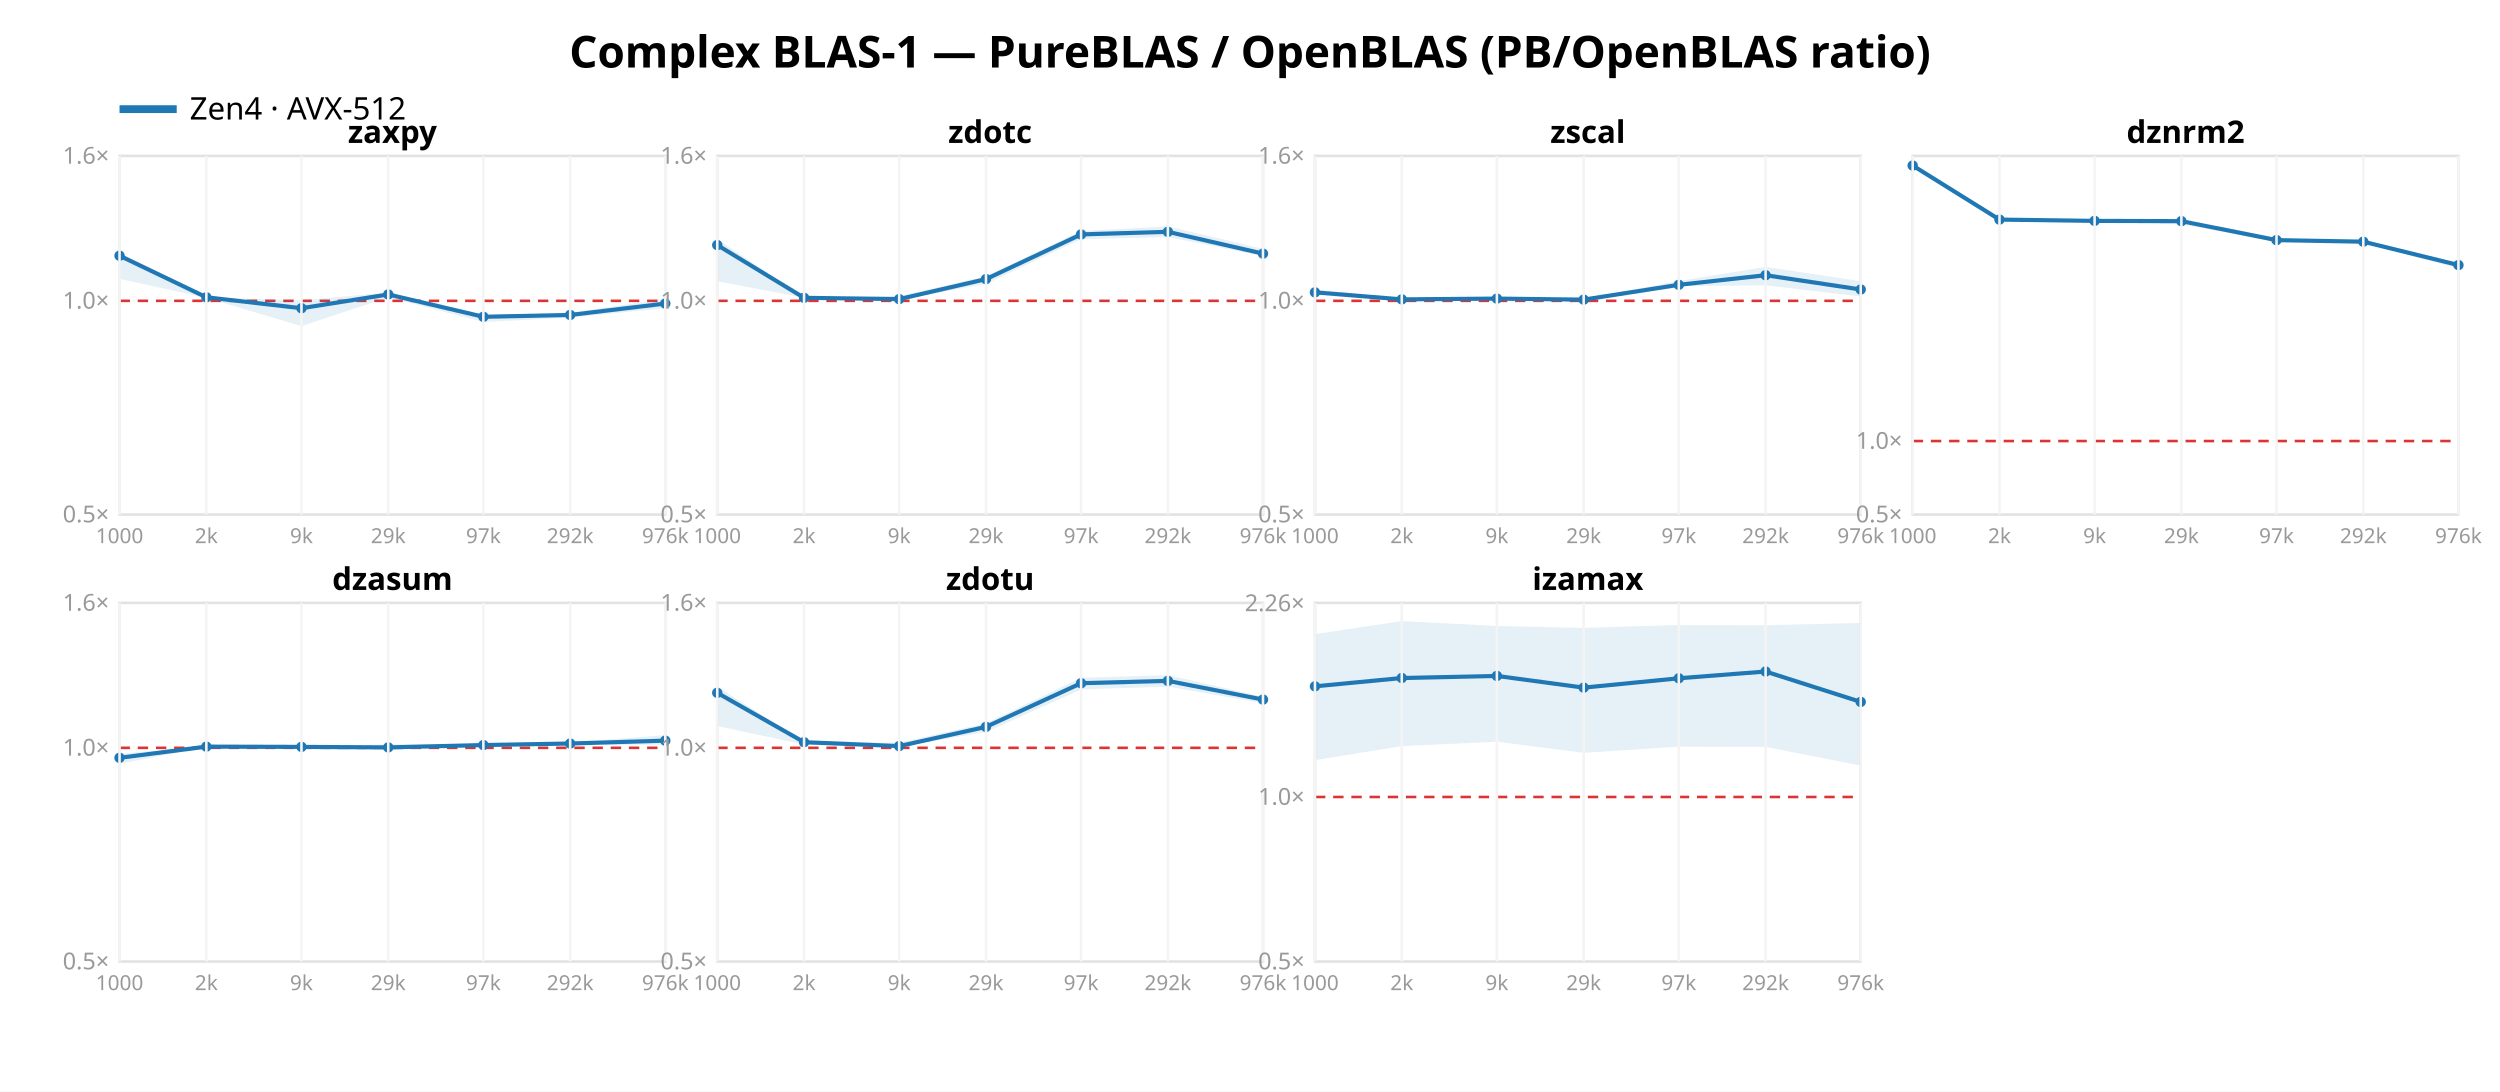
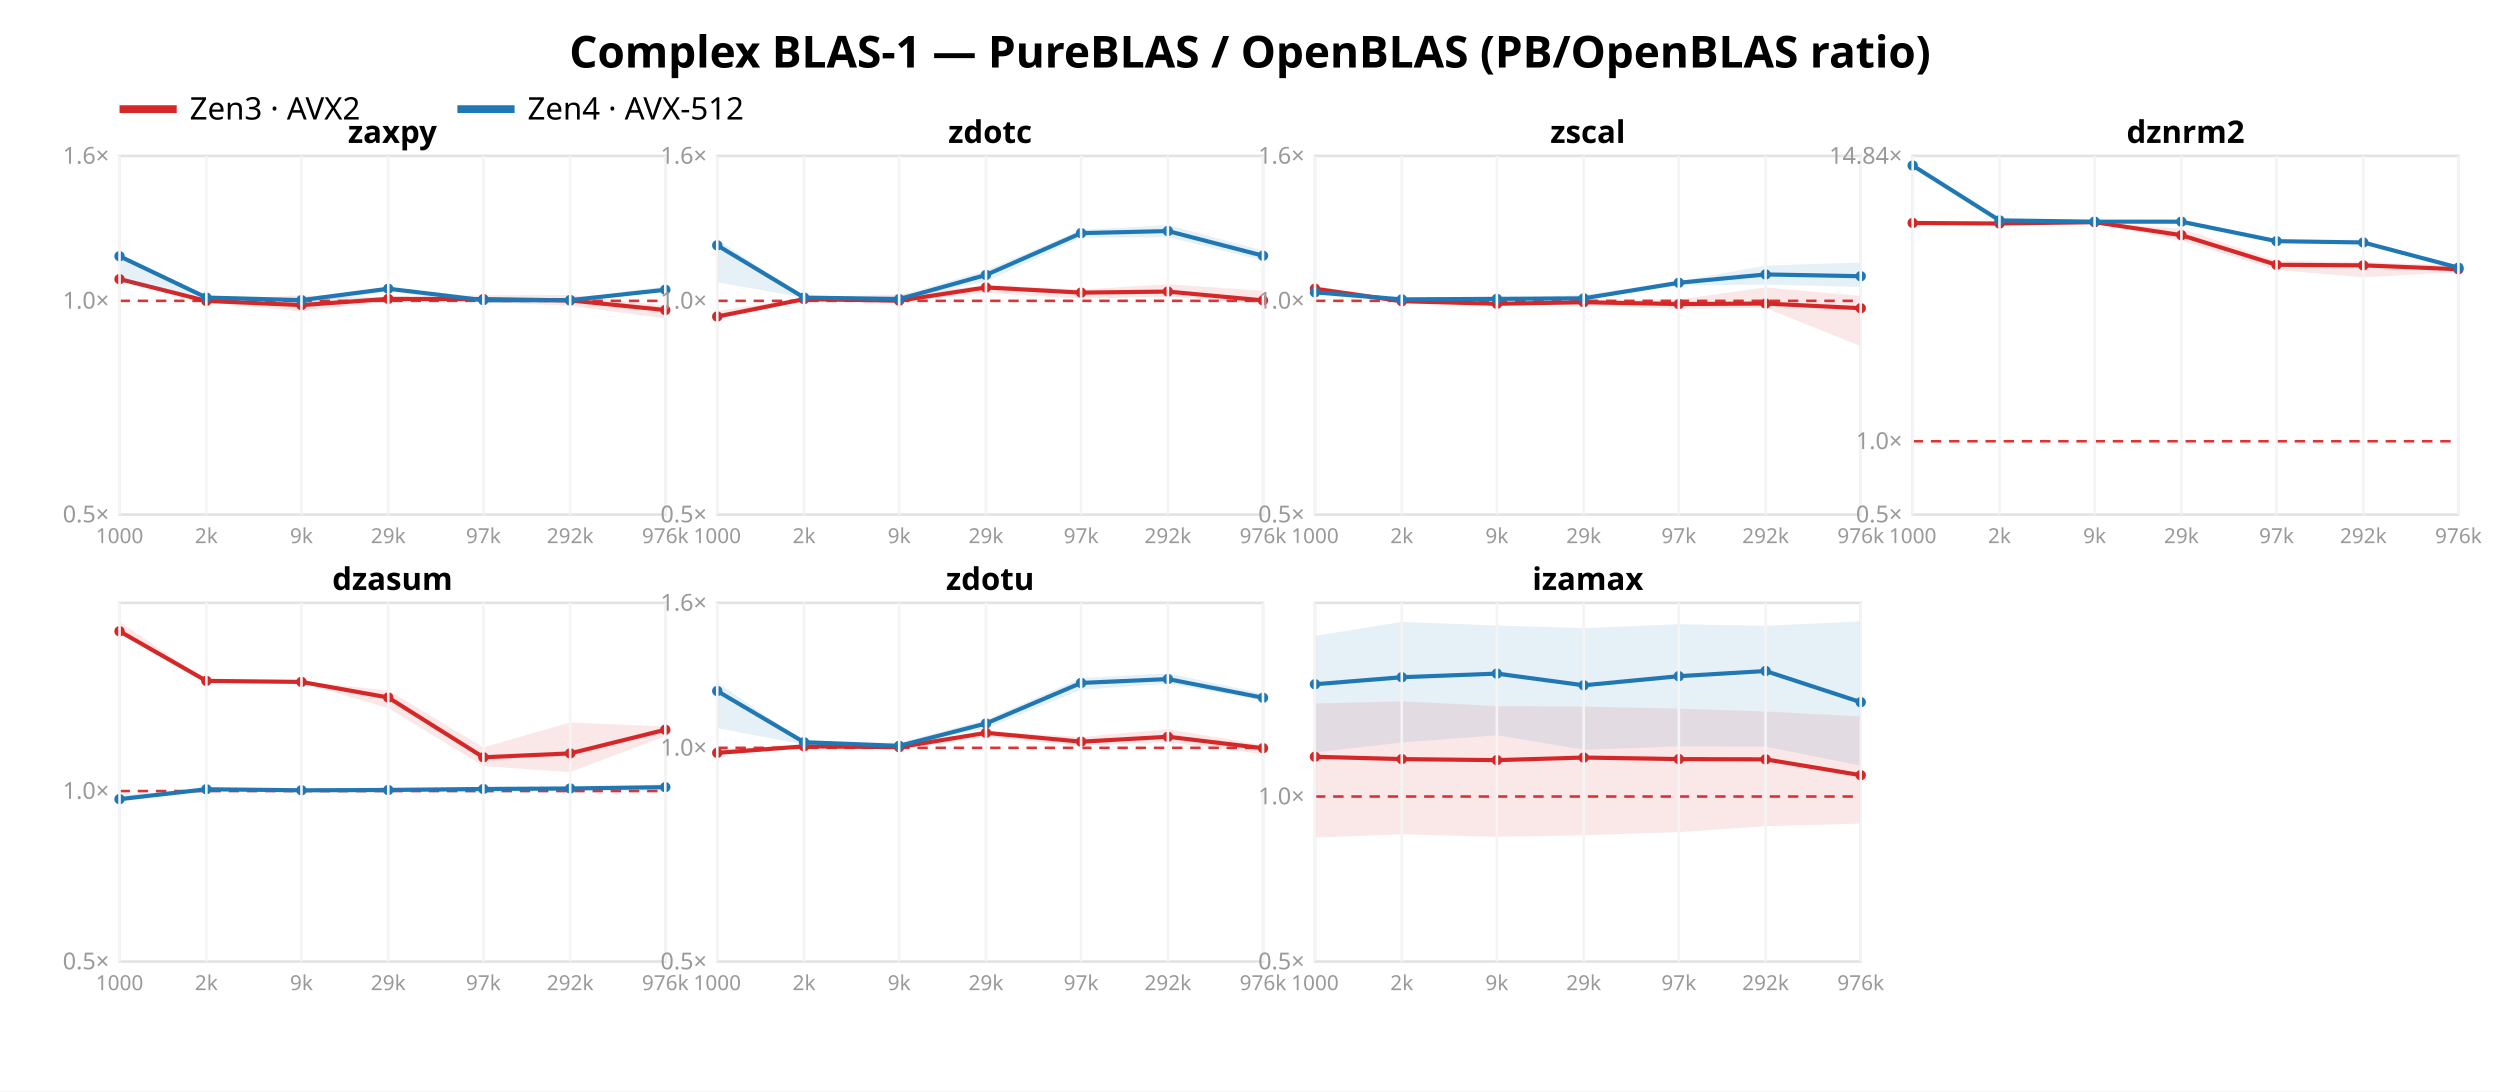
<svg xmlns="http://www.w3.org/2000/svg" width="962" height="420" font-family="sans-serif">
  <rect width="962" height="420" fill="white" />
  <text x="481.0" y="26" text-anchor="middle" font-size="17" font-weight="bold">Complex BLAS-1 — PureBLAS / OpenBLAS (PB/OpenBLAS ratio)</text>
-   <line x1="46" y1="42" x2="68" y2="42" stroke="#1f77b4" stroke-width="3" />
-   <text x="73" y="46" font-size="12">Zen4 · AVX-512</text>
+   <line x1="46" y1="42" x2="68" y2="42" stroke="#d62728" stroke-width="3" />
+   <text x="73" y="46" font-size="12">Zen3 · AVX2</text>
+   <line x1="176" y1="42" x2="198" y2="42" stroke="#1f77b4" stroke-width="3" />
+   <text x="203" y="46" font-size="12">Zen4 · AVX-512</text>
  <rect x="46" y="60" width="210" height="138" fill="none" stroke="#e2e2e2" />
  <line x1="46" y1="115.763" x2="256" y2="115.763" stroke="#d33" stroke-dasharray="4 3" />
  <text x="42" y="201.0" text-anchor="end" font-size="9" fill="#999">0.5×</text>
  <text x="42" y="118.763" text-anchor="end" font-size="9" fill="#999">1.0×</text>
  <text x="42" y="63.0" text-anchor="end" font-size="9" fill="#999">1.6×</text>
-   <polygon points="46.0,97.3 79.4,114.4 116.0,115.6 149.4,112.5 186.0,121.3 219.4,120.3 256.0,115.0 256.0,118.6 219.4,122.2 186.0,123.9 149.4,114.4 116.0,125.5 79.4,114.6 46.0,107.3" fill="#1f77b4" opacity="0.11" />
-   <polyline points="46.0,98.4 79.4,114.4 116.0,118.6 149.4,113.3 186.0,121.9 219.4,121.2 256.0,116.8" fill="none" stroke="#1f77b4" stroke-width="1.6" />
-   <circle cx="46.0" cy="98.4" r="2" fill="#1f77b4" />
-   <circle cx="79.4" cy="114.4" r="2" fill="#1f77b4" />
-   <circle cx="116.0" cy="118.6" r="2" fill="#1f77b4" />
-   <circle cx="149.4" cy="113.3" r="2" fill="#1f77b4" />
-   <circle cx="186.0" cy="121.9" r="2" fill="#1f77b4" />
-   <circle cx="219.4" cy="121.2" r="2" fill="#1f77b4" />
-   <circle cx="256.0" cy="116.8" r="2" fill="#1f77b4" />
+   <polygon points="46.0,107.0 79.4,115.1 116.0,113.7 149.4,114.5 186.0,113.6 219.4,113.5 256.0,117.7 256.0,122.5 219.4,117.7 186.0,116.2 149.4,115.9 116.0,119.9 79.4,116.2 46.0,107.6" fill="#d62728" opacity="0.11" />
+   <polyline points="46.0,107.4 79.4,115.8 116.0,117.4 149.4,115.0 186.0,115.1 219.4,115.6 256.0,119.3" fill="none" stroke="#d62728" stroke-width="1.6" />
+   <circle cx="46.0" cy="107.4" r="2" fill="#d62728" />
+   <circle cx="79.4" cy="115.8" r="2" fill="#d62728" />
+   <circle cx="116.0" cy="117.4" r="2" fill="#d62728" />
+   <circle cx="149.4" cy="115.0" r="2" fill="#d62728" />
+   <circle cx="186.0" cy="115.1" r="2" fill="#d62728" />
+   <circle cx="219.4" cy="115.6" r="2" fill="#d62728" />
+   <circle cx="256.0" cy="119.3" r="2" fill="#d62728" />
+   <polygon points="46.0,97.6 79.4,114.4 116.0,114.6 149.4,110.4 186.0,115.1 219.4,114.8 256.0,110.2 256.0,112.1 219.4,116.2 186.0,116.5 149.4,112.1 116.0,116.9 79.4,114.5 46.0,108.4" fill="#1f77b4" opacity="0.11" />
+   <polyline points="46.0,98.6 79.4,114.5 116.0,115.5 149.4,111.1 186.0,115.5 219.4,115.5 256.0,111.5" fill="none" stroke="#1f77b4" stroke-width="1.6" />
+   <circle cx="46.0" cy="98.6" r="2" fill="#1f77b4" />
+   <circle cx="79.4" cy="114.5" r="2" fill="#1f77b4" />
+   <circle cx="116.0" cy="115.5" r="2" fill="#1f77b4" />
+   <circle cx="149.4" cy="111.1" r="2" fill="#1f77b4" />
+   <circle cx="186.0" cy="115.5" r="2" fill="#1f77b4" />
+   <circle cx="219.4" cy="115.5" r="2" fill="#1f77b4" />
+   <circle cx="256.0" cy="111.5" r="2" fill="#1f77b4" />
  <text x="151.0" y="55" text-anchor="middle" font-size="12" font-weight="bold">zaxpy</text>
  <line x1="46.0" y1="60" x2="46.0" y2="198" stroke="#f4f4f4" />
  <text x="46.0" y="209" text-anchor="middle" font-size="8" fill="#999">1000</text>
  <line x1="79.4" y1="60" x2="79.4" y2="198" stroke="#f4f4f4" />
  <text x="79.4" y="209" text-anchor="middle" font-size="8" fill="#999">2k</text>
  <line x1="116.0" y1="60" x2="116.0" y2="198" stroke="#f4f4f4" />
  <text x="116.0" y="209" text-anchor="middle" font-size="8" fill="#999">9k</text>
  <line x1="149.4" y1="60" x2="149.4" y2="198" stroke="#f4f4f4" />
  <text x="149.4" y="209" text-anchor="middle" font-size="8" fill="#999">29k</text>
  <line x1="186.0" y1="60" x2="186.0" y2="198" stroke="#f4f4f4" />
  <text x="186.0" y="209" text-anchor="middle" font-size="8" fill="#999">97k</text>
  <line x1="219.4" y1="60" x2="219.4" y2="198" stroke="#f4f4f4" />
  <text x="219.4" y="209" text-anchor="middle" font-size="8" fill="#999">292k</text>
  <line x1="256.0" y1="60" x2="256.0" y2="198" stroke="#f4f4f4" />
  <text x="256.0" y="209" text-anchor="middle" font-size="8" fill="#999">976k</text>
  <rect x="276" y="60" width="210" height="138" fill="none" stroke="#e2e2e2" />
  <line x1="276" y1="115.763" x2="486" y2="115.763" stroke="#d33" stroke-dasharray="4 3" />
  <text x="272" y="201.0" text-anchor="end" font-size="9" fill="#999">0.5×</text>
  <text x="272" y="118.763" text-anchor="end" font-size="9" fill="#999">1.0×</text>
  <text x="272" y="63.0" text-anchor="end" font-size="9" fill="#999">1.6×</text>
-   <polygon points="276.0,92.0 309.4,114.5 346.0,113.9 379.4,106.3 416.0,88.9 449.4,87.1 486.0,95.8 486.0,98.5 449.4,91.2 416.0,92.0 379.4,109.2 346.0,115.4 309.4,114.6 276.0,108.2" fill="#1f77b4" opacity="0.11" />
-   <polyline points="276.0,94.3 309.4,114.6 346.0,115.1 379.4,107.4 416.0,90.2 449.4,89.2 486.0,97.6" fill="none" stroke="#1f77b4" stroke-width="1.6" />
-   <circle cx="276.0" cy="94.3" r="2" fill="#1f77b4" />
-   <circle cx="309.4" cy="114.6" r="2" fill="#1f77b4" />
+   <polygon points="276.0,119.6 309.4,114.6 346.0,113.2 379.4,109.8 416.0,111.4 449.4,109.4 486.0,111.9 486.0,116.8 449.4,114.1 416.0,114.9 379.4,112.7 346.0,116.3 309.4,115.3 276.0,122.5" fill="#d62728" opacity="0.11" />
+   <polyline points="276.0,121.8 309.4,115.1 346.0,115.7 379.4,110.6 416.0,112.6 449.4,112.2 486.0,115.6" fill="none" stroke="#d62728" stroke-width="1.6" />
+   <circle cx="276.0" cy="121.8" r="2" fill="#d62728" />
+   <circle cx="309.4" cy="115.1" r="2" fill="#d62728" />
+   <circle cx="346.0" cy="115.7" r="2" fill="#d62728" />
+   <circle cx="379.4" cy="110.6" r="2" fill="#d62728" />
+   <circle cx="416.0" cy="112.6" r="2" fill="#d62728" />
+   <circle cx="449.4" cy="112.2" r="2" fill="#d62728" />
+   <circle cx="486.0" cy="115.6" r="2" fill="#d62728" />
+   <polygon points="276.0,92.2 309.4,114.3 346.0,113.9 379.4,104.0 416.0,88.5 449.4,86.6 486.0,96.4 486.0,100.2 449.4,91.3 416.0,91.5 379.4,108.3 346.0,115.2 309.4,114.6 276.0,108.6" fill="#1f77b4" opacity="0.11" />
+   <polyline points="276.0,94.4 309.4,114.5 346.0,115.1 379.4,105.8 416.0,89.7 449.4,88.9 486.0,98.4" fill="none" stroke="#1f77b4" stroke-width="1.6" />
+   <circle cx="276.0" cy="94.4" r="2" fill="#1f77b4" />
+   <circle cx="309.4" cy="114.5" r="2" fill="#1f77b4" />
  <circle cx="346.0" cy="115.1" r="2" fill="#1f77b4" />
-   <circle cx="379.4" cy="107.4" r="2" fill="#1f77b4" />
-   <circle cx="416.0" cy="90.2" r="2" fill="#1f77b4" />
-   <circle cx="449.4" cy="89.2" r="2" fill="#1f77b4" />
-   <circle cx="486.0" cy="97.6" r="2" fill="#1f77b4" />
+   <circle cx="379.4" cy="105.8" r="2" fill="#1f77b4" />
+   <circle cx="416.0" cy="89.7" r="2" fill="#1f77b4" />
+   <circle cx="449.4" cy="88.9" r="2" fill="#1f77b4" />
+   <circle cx="486.0" cy="98.4" r="2" fill="#1f77b4" />
  <text x="381.0" y="55" text-anchor="middle" font-size="12" font-weight="bold">zdotc</text>
  <line x1="276.0" y1="60" x2="276.0" y2="198" stroke="#f4f4f4" />
  <text x="276.0" y="209" text-anchor="middle" font-size="8" fill="#999">1000</text>
  <line x1="309.4" y1="60" x2="309.4" y2="198" stroke="#f4f4f4" />
  <text x="309.4" y="209" text-anchor="middle" font-size="8" fill="#999">2k</text>
  <line x1="346.0" y1="60" x2="346.0" y2="198" stroke="#f4f4f4" />
  <text x="346.0" y="209" text-anchor="middle" font-size="8" fill="#999">9k</text>
  <line x1="379.4" y1="60" x2="379.4" y2="198" stroke="#f4f4f4" />
  <text x="379.4" y="209" text-anchor="middle" font-size="8" fill="#999">29k</text>
  <line x1="416.0" y1="60" x2="416.0" y2="198" stroke="#f4f4f4" />
  <text x="416.0" y="209" text-anchor="middle" font-size="8" fill="#999">97k</text>
  <line x1="449.4" y1="60" x2="449.4" y2="198" stroke="#f4f4f4" />
  <text x="449.4" y="209" text-anchor="middle" font-size="8" fill="#999">292k</text>
  <line x1="486.0" y1="60" x2="486.0" y2="198" stroke="#f4f4f4" />
  <text x="486.0" y="209" text-anchor="middle" font-size="8" fill="#999">976k</text>
  <rect x="506" y="60" width="210" height="138" fill="none" stroke="#e2e2e2" />
  <line x1="506" y1="115.763" x2="716" y2="115.763" stroke="#d33" stroke-dasharray="4 3" />
  <text x="502" y="201.0" text-anchor="end" font-size="9" fill="#999">0.5×</text>
  <text x="502" y="118.763" text-anchor="end" font-size="9" fill="#999">1.0×</text>
  <text x="502" y="63.0" text-anchor="end" font-size="9" fill="#999">1.6×</text>
-   <polygon points="506.0,111.4 539.4,115.1 576.0,114.8 609.4,115.0 646.0,108.1 679.4,102.7 716.0,108.2 716.0,114.1 679.4,109.8 646.0,110.1 609.4,115.9 576.0,115.0 539.4,115.3 506.0,113.0" fill="#1f77b4" opacity="0.11" />
-   <polyline points="506.0,112.5 539.4,115.2 576.0,114.9 609.4,115.3 646.0,109.6 679.4,105.9 716.0,111.4" fill="none" stroke="#1f77b4" stroke-width="1.6" />
+   <polygon points="506.0,111.1 539.4,115.7 576.0,116.7 609.4,115.3 646.0,115.2 679.4,110.6 716.0,113.9 716.0,133.2 679.4,118.5 646.0,118.9 609.4,117.5 576.0,117.0 539.4,116.1 506.0,111.6" fill="#d62728" opacity="0.11" />
+   <polyline points="506.0,111.1 539.4,115.9 576.0,116.9 609.4,116.3 646.0,117.0 679.4,116.8 716.0,118.6" fill="none" stroke="#d62728" stroke-width="1.6" />
+   <circle cx="506.0" cy="111.1" r="2" fill="#d62728" />
+   <circle cx="539.4" cy="115.9" r="2" fill="#d62728" />
+   <circle cx="576.0" cy="116.9" r="2" fill="#d62728" />
+   <circle cx="609.4" cy="116.3" r="2" fill="#d62728" />
+   <circle cx="646.0" cy="117.0" r="2" fill="#d62728" />
+   <circle cx="679.4" cy="116.8" r="2" fill="#d62728" />
+   <circle cx="716.0" cy="118.6" r="2" fill="#d62728" />
+   <polygon points="506.0,111.4 539.4,115.1 576.0,114.9 609.4,113.4 646.0,108.2 679.4,102.2 716.0,101.0 716.0,110.4 679.4,109.5 646.0,109.9 609.4,115.0 576.0,115.0 539.4,115.3 506.0,113.0" fill="#1f77b4" opacity="0.11" />
+   <polyline points="506.0,112.5 539.4,115.2 576.0,115.0 609.4,114.8 646.0,108.8 679.4,105.6 716.0,106.3" fill="none" stroke="#1f77b4" stroke-width="1.6" />
  <circle cx="506.0" cy="112.5" r="2" fill="#1f77b4" />
  <circle cx="539.4" cy="115.2" r="2" fill="#1f77b4" />
-   <circle cx="576.0" cy="114.9" r="2" fill="#1f77b4" />
-   <circle cx="609.4" cy="115.3" r="2" fill="#1f77b4" />
-   <circle cx="646.0" cy="109.6" r="2" fill="#1f77b4" />
-   <circle cx="679.4" cy="105.9" r="2" fill="#1f77b4" />
-   <circle cx="716.0" cy="111.4" r="2" fill="#1f77b4" />
+   <circle cx="576.0" cy="115.0" r="2" fill="#1f77b4" />
+   <circle cx="609.4" cy="114.8" r="2" fill="#1f77b4" />
+   <circle cx="646.0" cy="108.8" r="2" fill="#1f77b4" />
+   <circle cx="679.4" cy="105.6" r="2" fill="#1f77b4" />
+   <circle cx="716.0" cy="106.3" r="2" fill="#1f77b4" />
  <text x="611.0" y="55" text-anchor="middle" font-size="12" font-weight="bold">zscal</text>
  <line x1="506.0" y1="60" x2="506.0" y2="198" stroke="#f4f4f4" />
  <text x="506.0" y="209" text-anchor="middle" font-size="8" fill="#999">1000</text>
  <line x1="539.4" y1="60" x2="539.4" y2="198" stroke="#f4f4f4" />
  <text x="539.4" y="209" text-anchor="middle" font-size="8" fill="#999">2k</text>
  <line x1="576.0" y1="60" x2="576.0" y2="198" stroke="#f4f4f4" />
  <text x="576.0" y="209" text-anchor="middle" font-size="8" fill="#999">9k</text>
  <line x1="609.4" y1="60" x2="609.4" y2="198" stroke="#f4f4f4" />
  <text x="609.4" y="209" text-anchor="middle" font-size="8" fill="#999">29k</text>
  <line x1="646.0" y1="60" x2="646.0" y2="198" stroke="#f4f4f4" />
  <text x="646.0" y="209" text-anchor="middle" font-size="8" fill="#999">97k</text>
  <line x1="679.4" y1="60" x2="679.4" y2="198" stroke="#f4f4f4" />
  <text x="679.4" y="209" text-anchor="middle" font-size="8" fill="#999">292k</text>
  <line x1="716.0" y1="60" x2="716.0" y2="198" stroke="#f4f4f4" />
  <text x="716.0" y="209" text-anchor="middle" font-size="8" fill="#999">976k</text>
  <rect x="736" y="60" width="210" height="138" fill="none" stroke="#e2e2e2" />
-   <line x1="736" y1="169.712" x2="946" y2="169.712" stroke="#d33" stroke-dasharray="4 3" />
+   <line x1="736" y1="169.79" x2="946" y2="169.79" stroke="#d33" stroke-dasharray="4 3" />
  <text x="732" y="201.0" text-anchor="end" font-size="9" fill="#999">0.5×</text>
-   <text x="732" y="172.712" text-anchor="end" font-size="9" fill="#999">1.0×</text>
-   <polygon points="736.0,63.1 769.4,84.5 806.0,85.0 839.4,84.9 876.0,92.0 909.4,92.8 946.0,101.5 946.0,103.3 909.4,93.5 876.0,92.7 839.4,86.4 806.0,85.1 769.4,84.6 736.0,64.3" fill="#1f77b4" opacity="0.11" />
-   <polyline points="736.0,63.7 769.4,84.5 806.0,85.0 839.4,85.1 876.0,92.4 909.4,93.0 946.0,102.0" fill="none" stroke="#1f77b4" stroke-width="1.6" />
+   <text x="732" y="172.79" text-anchor="end" font-size="9" fill="#999">1.0×</text>
+   <text x="732" y="63.011" text-anchor="end" font-size="9" fill="#999">14.84×</text>
+   <polygon points="736.0,85.8 769.4,86.0 806.0,85.5 839.4,88.0 876.0,100.3 909.4,100.8 946.0,102.2 946.0,104.7 909.4,106.7 876.0,103.9 839.4,92.7 806.0,85.7 769.4,86.1 736.0,86.0" fill="#d62728" opacity="0.11" />
+   <polyline points="736.0,85.8 769.4,86.0 806.0,85.5 839.4,90.5 876.0,101.9 909.4,102.1 946.0,103.6" fill="none" stroke="#d62728" stroke-width="1.6" />
+   <circle cx="736.0" cy="85.8" r="2" fill="#d62728" />
+   <circle cx="769.4" cy="86.0" r="2" fill="#d62728" />
+   <circle cx="806.0" cy="85.5" r="2" fill="#d62728" />
+   <circle cx="839.4" cy="90.5" r="2" fill="#d62728" />
+   <circle cx="876.0" cy="101.9" r="2" fill="#d62728" />
+   <circle cx="909.4" cy="102.1" r="2" fill="#d62728" />
+   <circle cx="946.0" cy="103.6" r="2" fill="#d62728" />
+   <polygon points="736.0,63.1 769.4,84.7 806.0,85.3 839.4,85.2 876.0,92.5 909.4,93.2 946.0,102.6 946.0,103.7 909.4,93.7 876.0,93.1 839.4,86.3 806.0,85.4 769.4,84.9 736.0,64.3" fill="#1f77b4" opacity="0.11" />
+   <polyline points="736.0,63.7 769.4,84.8 806.0,85.3 839.4,85.3 876.0,92.8 909.4,93.3 946.0,103.0" fill="none" stroke="#1f77b4" stroke-width="1.6" />
  <circle cx="736.0" cy="63.7" r="2" fill="#1f77b4" />
-   <circle cx="769.4" cy="84.5" r="2" fill="#1f77b4" />
-   <circle cx="806.0" cy="85.0" r="2" fill="#1f77b4" />
-   <circle cx="839.4" cy="85.1" r="2" fill="#1f77b4" />
-   <circle cx="876.0" cy="92.4" r="2" fill="#1f77b4" />
-   <circle cx="909.4" cy="93.0" r="2" fill="#1f77b4" />
-   <circle cx="946.0" cy="102.0" r="2" fill="#1f77b4" />
+   <circle cx="769.4" cy="84.8" r="2" fill="#1f77b4" />
+   <circle cx="806.0" cy="85.3" r="2" fill="#1f77b4" />
+   <circle cx="839.4" cy="85.3" r="2" fill="#1f77b4" />
+   <circle cx="876.0" cy="92.8" r="2" fill="#1f77b4" />
+   <circle cx="909.4" cy="93.3" r="2" fill="#1f77b4" />
+   <circle cx="946.0" cy="103.0" r="2" fill="#1f77b4" />
  <text x="841.0" y="55" text-anchor="middle" font-size="12" font-weight="bold">dznrm2</text>
  <line x1="736.0" y1="60" x2="736.0" y2="198" stroke="#f4f4f4" />
  <text x="736.0" y="209" text-anchor="middle" font-size="8" fill="#999">1000</text>
  <line x1="769.4" y1="60" x2="769.4" y2="198" stroke="#f4f4f4" />
  <text x="769.4" y="209" text-anchor="middle" font-size="8" fill="#999">2k</text>
  <line x1="806.0" y1="60" x2="806.0" y2="198" stroke="#f4f4f4" />
  <text x="806.0" y="209" text-anchor="middle" font-size="8" fill="#999">9k</text>
  <line x1="839.4" y1="60" x2="839.4" y2="198" stroke="#f4f4f4" />
  <text x="839.4" y="209" text-anchor="middle" font-size="8" fill="#999">29k</text>
  <line x1="876.0" y1="60" x2="876.0" y2="198" stroke="#f4f4f4" />
  <text x="876.0" y="209" text-anchor="middle" font-size="8" fill="#999">97k</text>
  <line x1="909.4" y1="60" x2="909.4" y2="198" stroke="#f4f4f4" />
  <text x="909.4" y="209" text-anchor="middle" font-size="8" fill="#999">292k</text>
  <line x1="946.0" y1="60" x2="946.0" y2="198" stroke="#f4f4f4" />
  <text x="946.0" y="209" text-anchor="middle" font-size="8" fill="#999">976k</text>
  <rect x="46" y="232" width="210" height="138" fill="none" stroke="#e2e2e2" />
-   <line x1="46" y1="287.763" x2="256" y2="287.763" stroke="#d33" stroke-dasharray="4 3" />
+   <line x1="46" y1="304.397" x2="256" y2="304.397" stroke="#d33" stroke-dasharray="4 3" />
  <text x="42" y="373.0" text-anchor="end" font-size="9" fill="#999">0.5×</text>
-   <text x="42" y="290.763" text-anchor="end" font-size="9" fill="#999">1.0×</text>
-   <text x="42" y="235.0" text-anchor="end" font-size="9" fill="#999">1.6×</text>
-   <polygon points="46.0,290.0 79.4,287.2 116.0,287.3 149.4,286.4 186.0,286.4 219.4,285.6 256.0,282.9 256.0,286.6 219.4,286.5 186.0,287.1 149.4,287.8 116.0,287.5 79.4,287.4 46.0,293.9" fill="#1f77b4" opacity="0.11" />
-   <polyline points="46.0,291.6 79.4,287.3 116.0,287.4 149.4,287.6 186.0,286.7 219.4,286.1 256.0,285.0" fill="none" stroke="#1f77b4" stroke-width="1.6" />
-   <circle cx="46.0" cy="291.6" r="2" fill="#1f77b4" />
-   <circle cx="79.4" cy="287.3" r="2" fill="#1f77b4" />
-   <circle cx="116.0" cy="287.4" r="2" fill="#1f77b4" />
-   <circle cx="149.4" cy="287.6" r="2" fill="#1f77b4" />
-   <circle cx="186.0" cy="286.7" r="2" fill="#1f77b4" />
-   <circle cx="219.4" cy="286.1" r="2" fill="#1f77b4" />
-   <circle cx="256.0" cy="285.0" r="2" fill="#1f77b4" />
+   <text x="42" y="307.397" text-anchor="end" font-size="9" fill="#999">1.0×</text>
+   <polygon points="46.0,239.3 79.4,262.0 116.0,262.2 149.4,265.7 186.0,287.6 219.4,278.0 256.0,279.6 256.0,283.3 219.4,297.1 186.0,294.8 149.4,272.5 116.0,262.7 79.4,262.1 46.0,243.1" fill="#d62728" opacity="0.11" />
+   <polyline points="46.0,242.9 79.4,262.0 116.0,262.4 149.4,268.4 186.0,291.4 219.4,289.9 256.0,280.8" fill="none" stroke="#d62728" stroke-width="1.6" />
+   <circle cx="46.0" cy="242.9" r="2" fill="#d62728" />
+   <circle cx="79.4" cy="262.0" r="2" fill="#d62728" />
+   <circle cx="116.0" cy="262.4" r="2" fill="#d62728" />
+   <circle cx="149.4" cy="268.4" r="2" fill="#d62728" />
+   <circle cx="186.0" cy="291.4" r="2" fill="#d62728" />
+   <circle cx="219.4" cy="289.9" r="2" fill="#d62728" />
+   <circle cx="256.0" cy="280.8" r="2" fill="#d62728" />
+   <polygon points="46.0,306.0 79.4,303.6 116.0,304.0 149.4,302.8 186.0,303.1 219.4,303.1 256.0,301.7 256.0,304.6 219.4,304.2 186.0,305.1 149.4,304.3 116.0,304.2 79.4,303.7 46.0,308.5" fill="#1f77b4" opacity="0.11" />
+   <polyline points="46.0,307.5 79.4,303.7 116.0,304.1 149.4,304.0 186.0,303.6 219.4,303.4 256.0,302.9" fill="none" stroke="#1f77b4" stroke-width="1.6" />
+   <circle cx="46.0" cy="307.5" r="2" fill="#1f77b4" />
+   <circle cx="79.4" cy="303.7" r="2" fill="#1f77b4" />
+   <circle cx="116.0" cy="304.1" r="2" fill="#1f77b4" />
+   <circle cx="149.4" cy="304.0" r="2" fill="#1f77b4" />
+   <circle cx="186.0" cy="303.6" r="2" fill="#1f77b4" />
+   <circle cx="219.4" cy="303.4" r="2" fill="#1f77b4" />
+   <circle cx="256.0" cy="302.9" r="2" fill="#1f77b4" />
  <text x="151.0" y="227" text-anchor="middle" font-size="12" font-weight="bold">dzasum</text>
  <line x1="46.0" y1="232" x2="46.0" y2="370" stroke="#f4f4f4" />
  <text x="46.0" y="381" text-anchor="middle" font-size="8" fill="#999">1000</text>
  <line x1="79.4" y1="232" x2="79.4" y2="370" stroke="#f4f4f4" />
  <text x="79.4" y="381" text-anchor="middle" font-size="8" fill="#999">2k</text>
  <line x1="116.0" y1="232" x2="116.0" y2="370" stroke="#f4f4f4" />
  <text x="116.0" y="381" text-anchor="middle" font-size="8" fill="#999">9k</text>
  <line x1="149.4" y1="232" x2="149.4" y2="370" stroke="#f4f4f4" />
  <text x="149.4" y="381" text-anchor="middle" font-size="8" fill="#999">29k</text>
  <line x1="186.0" y1="232" x2="186.0" y2="370" stroke="#f4f4f4" />
  <text x="186.0" y="381" text-anchor="middle" font-size="8" fill="#999">97k</text>
  <line x1="219.4" y1="232" x2="219.4" y2="370" stroke="#f4f4f4" />
  <text x="219.4" y="381" text-anchor="middle" font-size="8" fill="#999">292k</text>
  <line x1="256.0" y1="232" x2="256.0" y2="370" stroke="#f4f4f4" />
  <text x="256.0" y="381" text-anchor="middle" font-size="8" fill="#999">976k</text>
  <rect x="276" y="232" width="210" height="138" fill="none" stroke="#e2e2e2" />
  <line x1="276" y1="287.763" x2="486" y2="287.763" stroke="#d33" stroke-dasharray="4 3" />
  <text x="272" y="373.0" text-anchor="end" font-size="9" fill="#999">0.5×</text>
  <text x="272" y="290.763" text-anchor="end" font-size="9" fill="#999">1.0×</text>
  <text x="272" y="235.0" text-anchor="end" font-size="9" fill="#999">1.6×</text>
-   <polygon points="276.0,264.2 309.4,285.5 346.0,285.8 379.4,278.3 416.0,260.8 449.4,259.8 486.0,268.1 486.0,270.6 449.4,264.2 416.0,265.3 379.4,281.7 346.0,287.3 309.4,286.5 276.0,279.4" fill="#1f77b4" opacity="0.11" />
-   <polyline points="276.0,266.6 309.4,285.6 346.0,287.1 379.4,279.7 416.0,262.9 449.4,262.0 486.0,269.2" fill="none" stroke="#1f77b4" stroke-width="1.6" />
-   <circle cx="276.0" cy="266.6" r="2" fill="#1f77b4" />
+   <polygon points="276.0,288.3 309.4,286.7 346.0,286.3 379.4,281.4 416.0,283.6 449.4,280.6 486.0,286.7 486.0,290.2 449.4,285.6 416.0,287.0 379.4,283.6 346.0,288.4 309.4,287.4 276.0,290.3" fill="#d62728" opacity="0.11" />
+   <polyline points="276.0,289.7 309.4,287.2 346.0,287.5 379.4,282.0 416.0,285.4 449.4,283.5 486.0,287.9" fill="none" stroke="#d62728" stroke-width="1.6" />
+   <circle cx="276.0" cy="289.7" r="2" fill="#d62728" />
+   <circle cx="309.4" cy="287.2" r="2" fill="#d62728" />
+   <circle cx="346.0" cy="287.5" r="2" fill="#d62728" />
+   <circle cx="379.4" cy="282.0" r="2" fill="#d62728" />
+   <circle cx="416.0" cy="285.4" r="2" fill="#d62728" />
+   <circle cx="449.4" cy="283.5" r="2" fill="#d62728" />
+   <circle cx="486.0" cy="287.9" r="2" fill="#d62728" />
+   <polygon points="276.0,262.6 309.4,285.5 346.0,285.8 379.4,277.0 416.0,260.9 449.4,259.1 486.0,266.9 486.0,269.6 449.4,263.1 416.0,265.4 379.4,280.3 346.0,287.1 309.4,286.5 276.0,280.2" fill="#1f77b4" opacity="0.11" />
+   <polyline points="276.0,265.9 309.4,285.6 346.0,287.0 379.4,278.4 416.0,262.8 449.4,261.3 486.0,268.5" fill="none" stroke="#1f77b4" stroke-width="1.6" />
+   <circle cx="276.0" cy="265.9" r="2" fill="#1f77b4" />
  <circle cx="309.4" cy="285.6" r="2" fill="#1f77b4" />
-   <circle cx="346.0" cy="287.1" r="2" fill="#1f77b4" />
-   <circle cx="379.4" cy="279.7" r="2" fill="#1f77b4" />
-   <circle cx="416.0" cy="262.9" r="2" fill="#1f77b4" />
-   <circle cx="449.4" cy="262.0" r="2" fill="#1f77b4" />
-   <circle cx="486.0" cy="269.2" r="2" fill="#1f77b4" />
+   <circle cx="346.0" cy="287.0" r="2" fill="#1f77b4" />
+   <circle cx="379.4" cy="278.4" r="2" fill="#1f77b4" />
+   <circle cx="416.0" cy="262.8" r="2" fill="#1f77b4" />
+   <circle cx="449.4" cy="261.3" r="2" fill="#1f77b4" />
+   <circle cx="486.0" cy="268.5" r="2" fill="#1f77b4" />
  <text x="381.0" y="227" text-anchor="middle" font-size="12" font-weight="bold">zdotu</text>
  <line x1="276.0" y1="232" x2="276.0" y2="370" stroke="#f4f4f4" />
  <text x="276.0" y="381" text-anchor="middle" font-size="8" fill="#999">1000</text>
  <line x1="309.4" y1="232" x2="309.4" y2="370" stroke="#f4f4f4" />
  <text x="309.4" y="381" text-anchor="middle" font-size="8" fill="#999">2k</text>
  <line x1="346.0" y1="232" x2="346.0" y2="370" stroke="#f4f4f4" />
  <text x="346.0" y="381" text-anchor="middle" font-size="8" fill="#999">9k</text>
  <line x1="379.4" y1="232" x2="379.4" y2="370" stroke="#f4f4f4" />
  <text x="379.4" y="381" text-anchor="middle" font-size="8" fill="#999">29k</text>
  <line x1="416.0" y1="232" x2="416.0" y2="370" stroke="#f4f4f4" />
  <text x="416.0" y="381" text-anchor="middle" font-size="8" fill="#999">97k</text>
  <line x1="449.4" y1="232" x2="449.4" y2="370" stroke="#f4f4f4" />
  <text x="449.4" y="381" text-anchor="middle" font-size="8" fill="#999">292k</text>
  <line x1="486.0" y1="232" x2="486.0" y2="370" stroke="#f4f4f4" />
  <text x="486.0" y="381" text-anchor="middle" font-size="8" fill="#999">976k</text>
  <rect x="506" y="232" width="210" height="138" fill="none" stroke="#e2e2e2" />
-   <line x1="506" y1="306.676" x2="716" y2="306.676" stroke="#d33" stroke-dasharray="4 3" />
+   <line x1="506" y1="306.497" x2="716" y2="306.497" stroke="#d33" stroke-dasharray="4 3" />
  <text x="502" y="373.0" text-anchor="end" font-size="9" fill="#999">0.5×</text>
-   <text x="502" y="309.676" text-anchor="end" font-size="9" fill="#999">1.0×</text>
-   <text x="502" y="235.188" text-anchor="end" font-size="9" fill="#999">2.26×</text>
-   <polygon points="506.0,244.0 539.4,239.0 576.0,240.9 609.4,241.6 646.0,240.5 679.4,240.6 716.0,239.7 716.0,294.6 679.4,287.4 646.0,287.3 609.4,289.7 576.0,285.4 539.4,287.1 506.0,292.5" fill="#1f77b4" opacity="0.11" />
-   <polyline points="506.0,264.1 539.4,260.9 576.0,260.1 609.4,264.6 646.0,261.0 679.4,258.4 716.0,270.1" fill="none" stroke="#1f77b4" stroke-width="1.6" />
-   <circle cx="506.0" cy="264.1" r="2" fill="#1f77b4" />
-   <circle cx="539.4" cy="260.9" r="2" fill="#1f77b4" />
-   <circle cx="576.0" cy="260.1" r="2" fill="#1f77b4" />
-   <circle cx="609.4" cy="264.6" r="2" fill="#1f77b4" />
-   <circle cx="646.0" cy="261.0" r="2" fill="#1f77b4" />
-   <circle cx="679.4" cy="258.4" r="2" fill="#1f77b4" />
-   <circle cx="716.0" cy="270.1" r="2" fill="#1f77b4" />
+   <text x="502" y="309.497" text-anchor="end" font-size="9" fill="#999">1.0×</text>
+   <polygon points="506.0,270.7 539.4,269.9 576.0,271.7 609.4,271.9 646.0,272.7 679.4,273.8 716.0,275.7 716.0,316.9 679.4,317.9 646.0,320.2 609.4,321.4 576.0,322.0 539.4,321.0 506.0,322.3" fill="#d62728" opacity="0.11" />
+   <polyline points="506.0,291.2 539.4,292.1 576.0,292.5 609.4,291.5 646.0,292.1 679.4,292.2 716.0,298.3" fill="none" stroke="#d62728" stroke-width="1.6" />
+   <circle cx="506.0" cy="291.2" r="2" fill="#d62728" />
+   <circle cx="539.4" cy="292.1" r="2" fill="#d62728" />
+   <circle cx="576.0" cy="292.5" r="2" fill="#d62728" />
+   <circle cx="609.4" cy="291.5" r="2" fill="#d62728" />
+   <circle cx="646.0" cy="292.1" r="2" fill="#d62728" />
+   <circle cx="679.4" cy="292.2" r="2" fill="#d62728" />
+   <circle cx="716.0" cy="298.3" r="2" fill="#d62728" />
+   <polygon points="506.0,244.7 539.4,239.3 576.0,240.7 609.4,241.7 646.0,240.2 679.4,240.8 716.0,239.1 716.0,294.6 679.4,287.3 646.0,287.2 609.4,288.5 576.0,282.9 539.4,285.7 506.0,289.5" fill="#1f77b4" opacity="0.11" />
+   <polyline points="506.0,263.3 539.4,260.6 576.0,259.2 609.4,263.7 646.0,260.2 679.4,258.2 716.0,270.2" fill="none" stroke="#1f77b4" stroke-width="1.6" />
+   <circle cx="506.0" cy="263.3" r="2" fill="#1f77b4" />
+   <circle cx="539.4" cy="260.6" r="2" fill="#1f77b4" />
+   <circle cx="576.0" cy="259.2" r="2" fill="#1f77b4" />
+   <circle cx="609.4" cy="263.7" r="2" fill="#1f77b4" />
+   <circle cx="646.0" cy="260.2" r="2" fill="#1f77b4" />
+   <circle cx="679.4" cy="258.2" r="2" fill="#1f77b4" />
+   <circle cx="716.0" cy="270.2" r="2" fill="#1f77b4" />
  <text x="611.0" y="227" text-anchor="middle" font-size="12" font-weight="bold">izamax</text>
  <line x1="506.0" y1="232" x2="506.0" y2="370" stroke="#f4f4f4" />
  <text x="506.0" y="381" text-anchor="middle" font-size="8" fill="#999">1000</text>
  <line x1="539.4" y1="232" x2="539.4" y2="370" stroke="#f4f4f4" />
  <text x="539.4" y="381" text-anchor="middle" font-size="8" fill="#999">2k</text>
  <line x1="576.0" y1="232" x2="576.0" y2="370" stroke="#f4f4f4" />
  <text x="576.0" y="381" text-anchor="middle" font-size="8" fill="#999">9k</text>
  <line x1="609.4" y1="232" x2="609.4" y2="370" stroke="#f4f4f4" />
  <text x="609.4" y="381" text-anchor="middle" font-size="8" fill="#999">29k</text>
  <line x1="646.0" y1="232" x2="646.0" y2="370" stroke="#f4f4f4" />
  <text x="646.0" y="381" text-anchor="middle" font-size="8" fill="#999">97k</text>
  <line x1="679.4" y1="232" x2="679.4" y2="370" stroke="#f4f4f4" />
  <text x="679.4" y="381" text-anchor="middle" font-size="8" fill="#999">292k</text>
  <line x1="716.0" y1="232" x2="716.0" y2="370" stroke="#f4f4f4" />
  <text x="716.0" y="381" text-anchor="middle" font-size="8" fill="#999">976k</text>
</svg>
